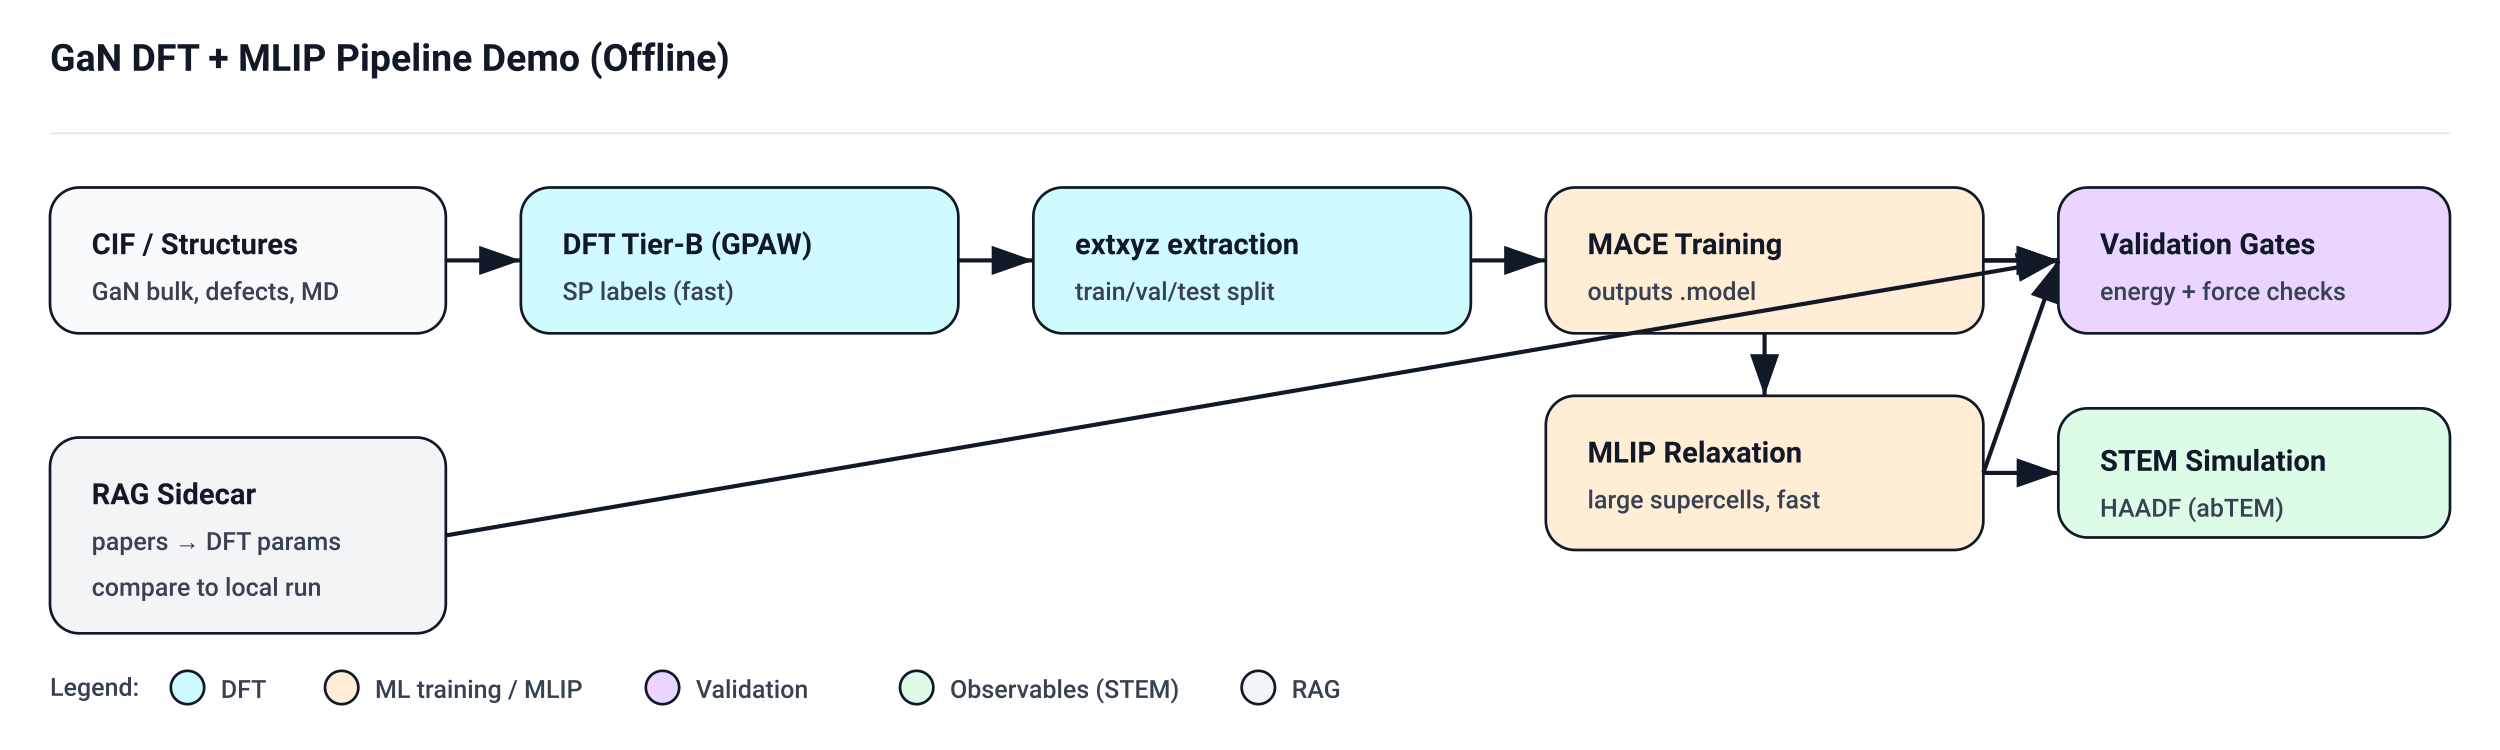
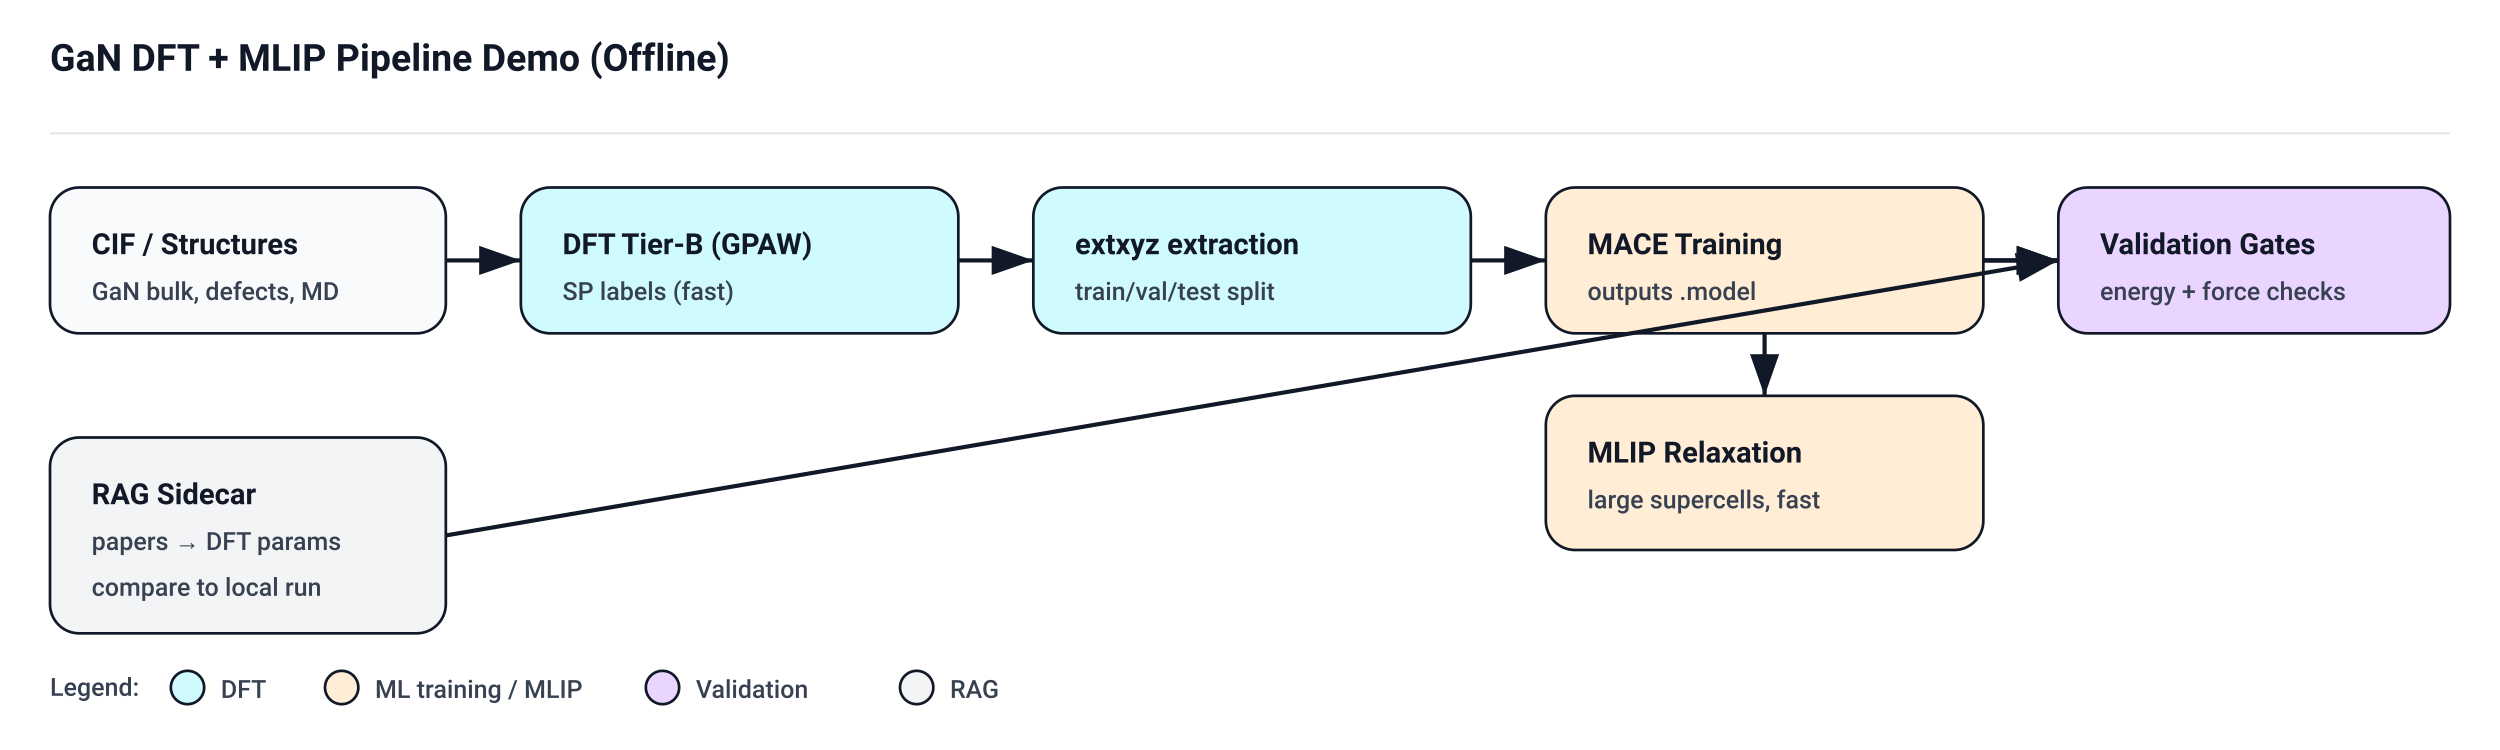
<svg xmlns="http://www.w3.org/2000/svg" width="1200" height="360" viewBox="0 0 1200 360" role="img" aria-label="GaN DFT + MLIP pipeline diagram">
  <defs>
    <style>
      .title { font: 700 18px ui-sans-serif, system-ui, -apple-system, Segoe UI, Roboto, Arial; fill: #111827; }
      .label { font: 600 14px ui-sans-serif, system-ui, -apple-system, Segoe UI, Roboto, Arial; fill: #111827; }
      .small { font: 500 12px ui-sans-serif, system-ui, -apple-system, Segoe UI, Roboto, Arial; fill: #374151; }
      .box { rx: 14; ry: 14; stroke: #111827; stroke-width: 1.3; }
      .arrow { stroke: #111827; stroke-width: 2; fill: none; marker-end: url(#arrowhead); }
      .lane { stroke: #E5E7EB; stroke-width: 1; }
    </style>
    <marker id="arrowhead" markerWidth="10" markerHeight="7" refX="10" refY="3.5" orient="auto">
      <polygon points="0 0, 10 3.5, 0 7" fill="#111827" />
    </marker>
  </defs>
  <rect x="0" y="0" width="1200" height="360" fill="#FFFFFF" />
  <text x="24" y="34" class="title">GaN DFT + MLIP Pipeline Demo (Offline)</text>
  <line x1="24" y1="64" x2="1176" y2="64" class="lane" />
  <rect x="24" y="90" width="190" height="70" class="box" fill="#F9FAFB" />
  <text x="44" y="122" class="label">CIF / Structures</text>
  <text x="44" y="144" class="small">GaN bulk, defects, MD</text>
  <rect x="250" y="90" width="210" height="70" class="box" fill="#CFFAFE" />
  <text x="270" y="122" class="label">DFT Tier-B (GPAW)</text>
  <text x="270" y="144" class="small">SP labels (fast)</text>
  <rect x="496" y="90" width="210" height="70" class="box" fill="#CFFAFE" />
  <text x="516" y="122" class="label">extxyz extraction</text>
  <text x="516" y="144" class="small">train/val/test split</text>
  <rect x="742" y="90" width="210" height="70" class="box" fill="#FFEDD5" />
  <text x="762" y="122" class="label">MACE Training</text>
  <text x="762" y="144" class="small">outputs .model</text>
  <rect x="988" y="90" width="188" height="70" class="box" fill="#E9D5FF" />
  <text x="1008" y="122" class="label">Validation Gates</text>
  <text x="1008" y="144" class="small">energy + force checks</text>
  <rect x="742" y="190" width="210" height="74" class="box" fill="#FFEDD5" />
  <text x="762" y="222" class="label">MLIP Relaxation</text>
  <text x="762" y="244" class="small">large supercells, fast</text>
-   <rect x="988" y="196" width="188" height="62" class="box" fill="#DCFCE7" />
-   <text x="1008" y="226" class="label">STEM Simulation</text>
-   <text x="1008" y="248" class="small">HAADF (abTEM)</text>
  <rect x="24" y="210" width="190" height="94" class="box" fill="#F3F4F6" />
  <text x="44" y="242" class="label">RAG Sidecar</text>
  <text x="44" y="264" class="small">papers → DFT params</text>
  <text x="44" y="286" class="small">compare to local run</text>
  <path d="M214 125 L250 125" class="arrow" />
  <path d="M460 125 L496 125" class="arrow" />
  <path d="M706 125 L742 125" class="arrow" />
  <path d="M952 125 L988 125" class="arrow" />
  <path d="M847 160 L847 190" class="arrow" />
-   <path d="M952 227 L988 227" class="arrow" />
  <path d="M952 125 L988 125" class="arrow" />
-   <path d="M952 227 L988 125" class="arrow" />
  <path d="M214 257 L988 125" class="arrow" />
  <text x="24" y="334" class="small">Legend:</text>
  <rect x="82" y="322" width="16" height="16" class="box" fill="#CFFAFE" />
  <text x="106" y="335" class="small">DFT</text>
  <rect x="156" y="322" width="16" height="16" class="box" fill="#FFEDD5" />
  <text x="180" y="335" class="small">ML training / MLIP</text>
  <rect x="310" y="322" width="16" height="16" class="box" fill="#E9D5FF" />
  <text x="334" y="335" class="small">Validation</text>
-   <rect x="432" y="322" width="16" height="16" class="box" fill="#DCFCE7" />
-   <text x="456" y="335" class="small">Observables (STEM)</text>
-   <rect x="596" y="322" width="16" height="16" class="box" fill="#F3F4F6" />
-   <text x="620" y="335" class="small">RAG</text>
+   <rect x="432" y="322" width="16" height="16" class="box" fill="#F3F4F6" />
+   <text x="456" y="335" class="small">RAG</text>
</svg>
